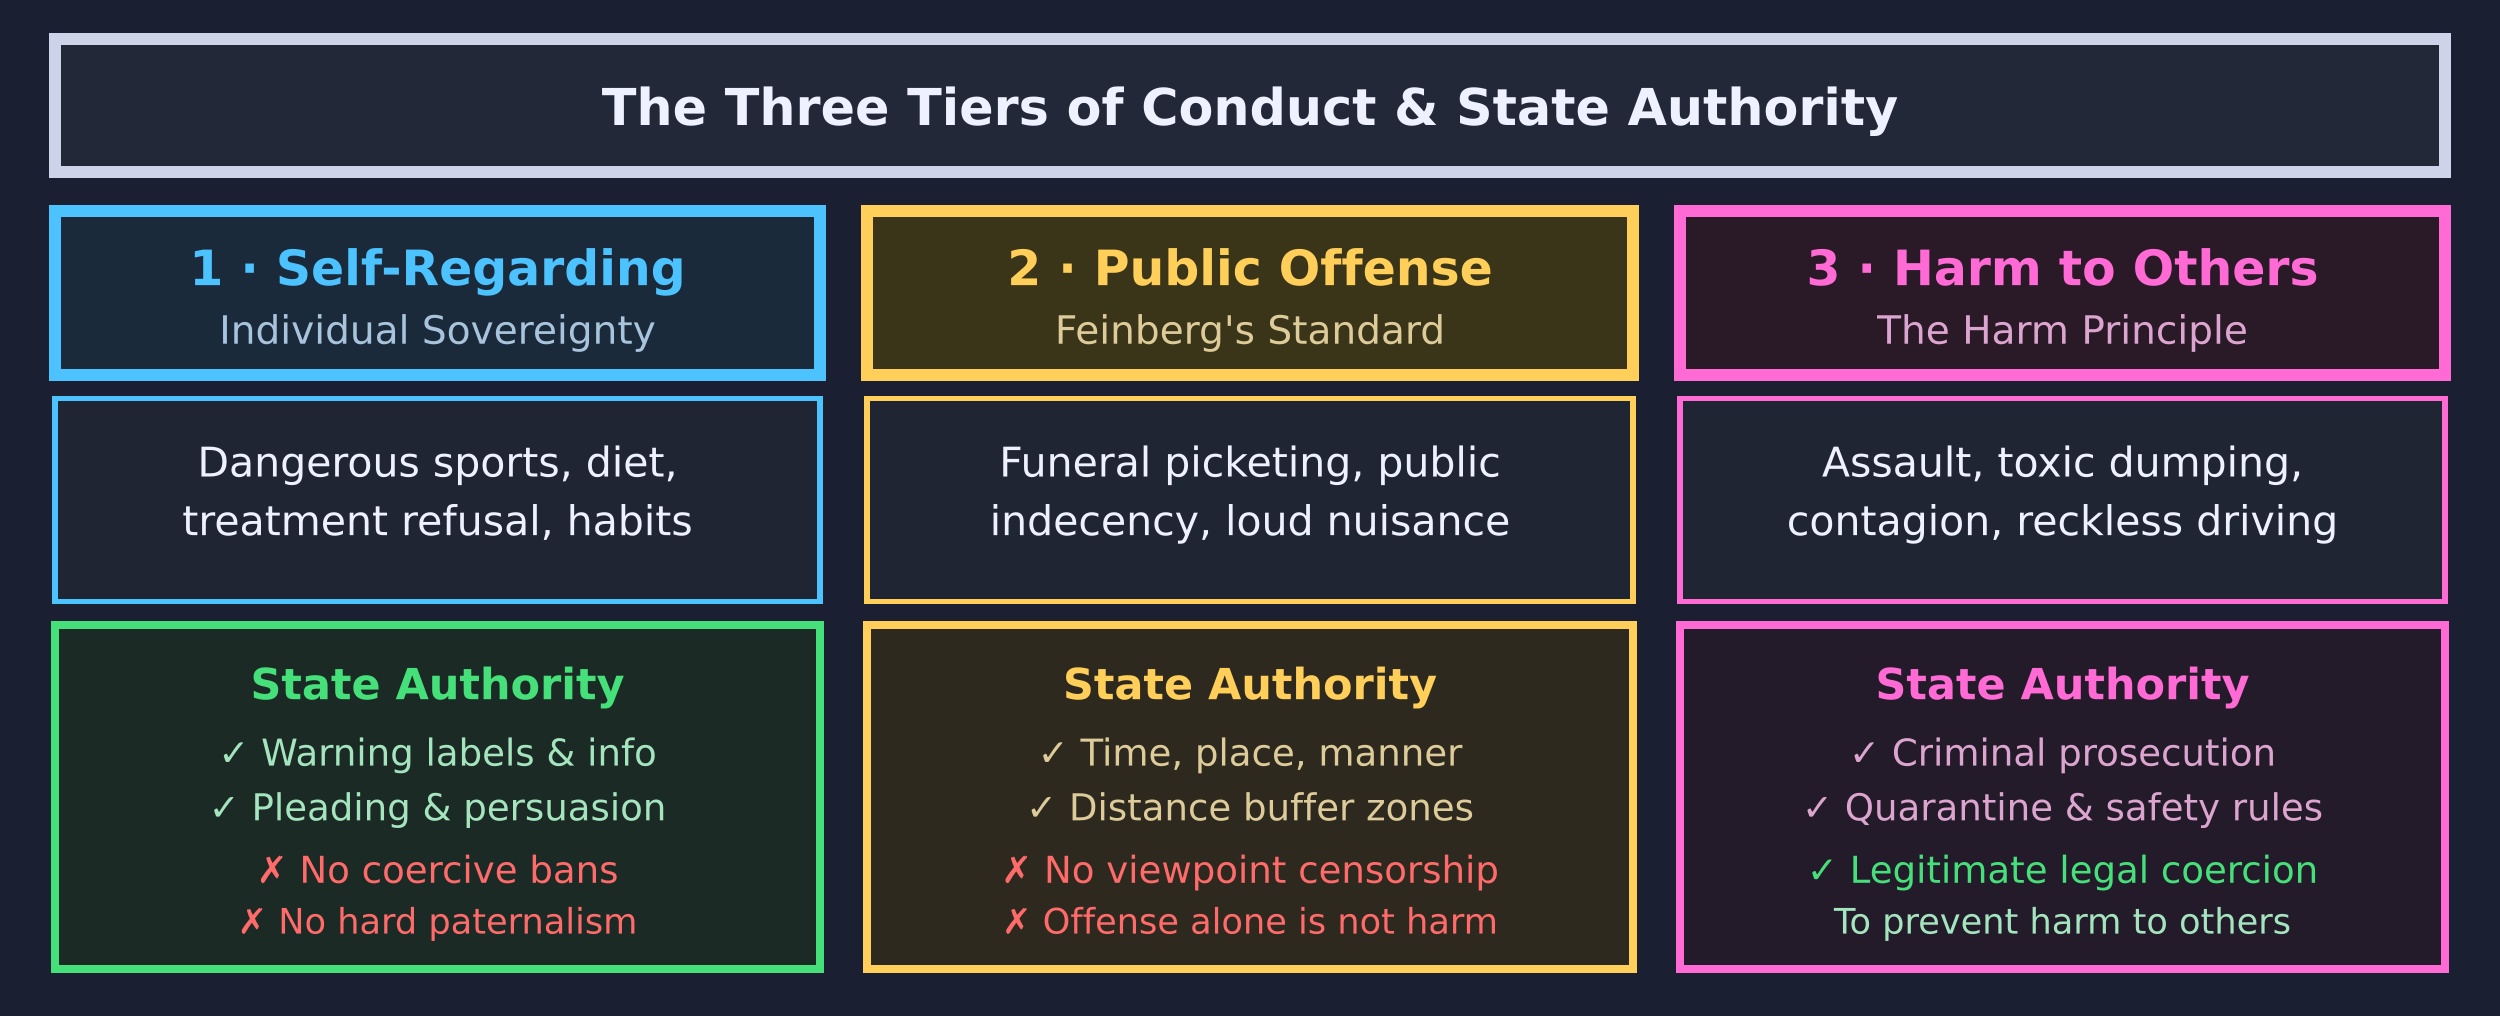
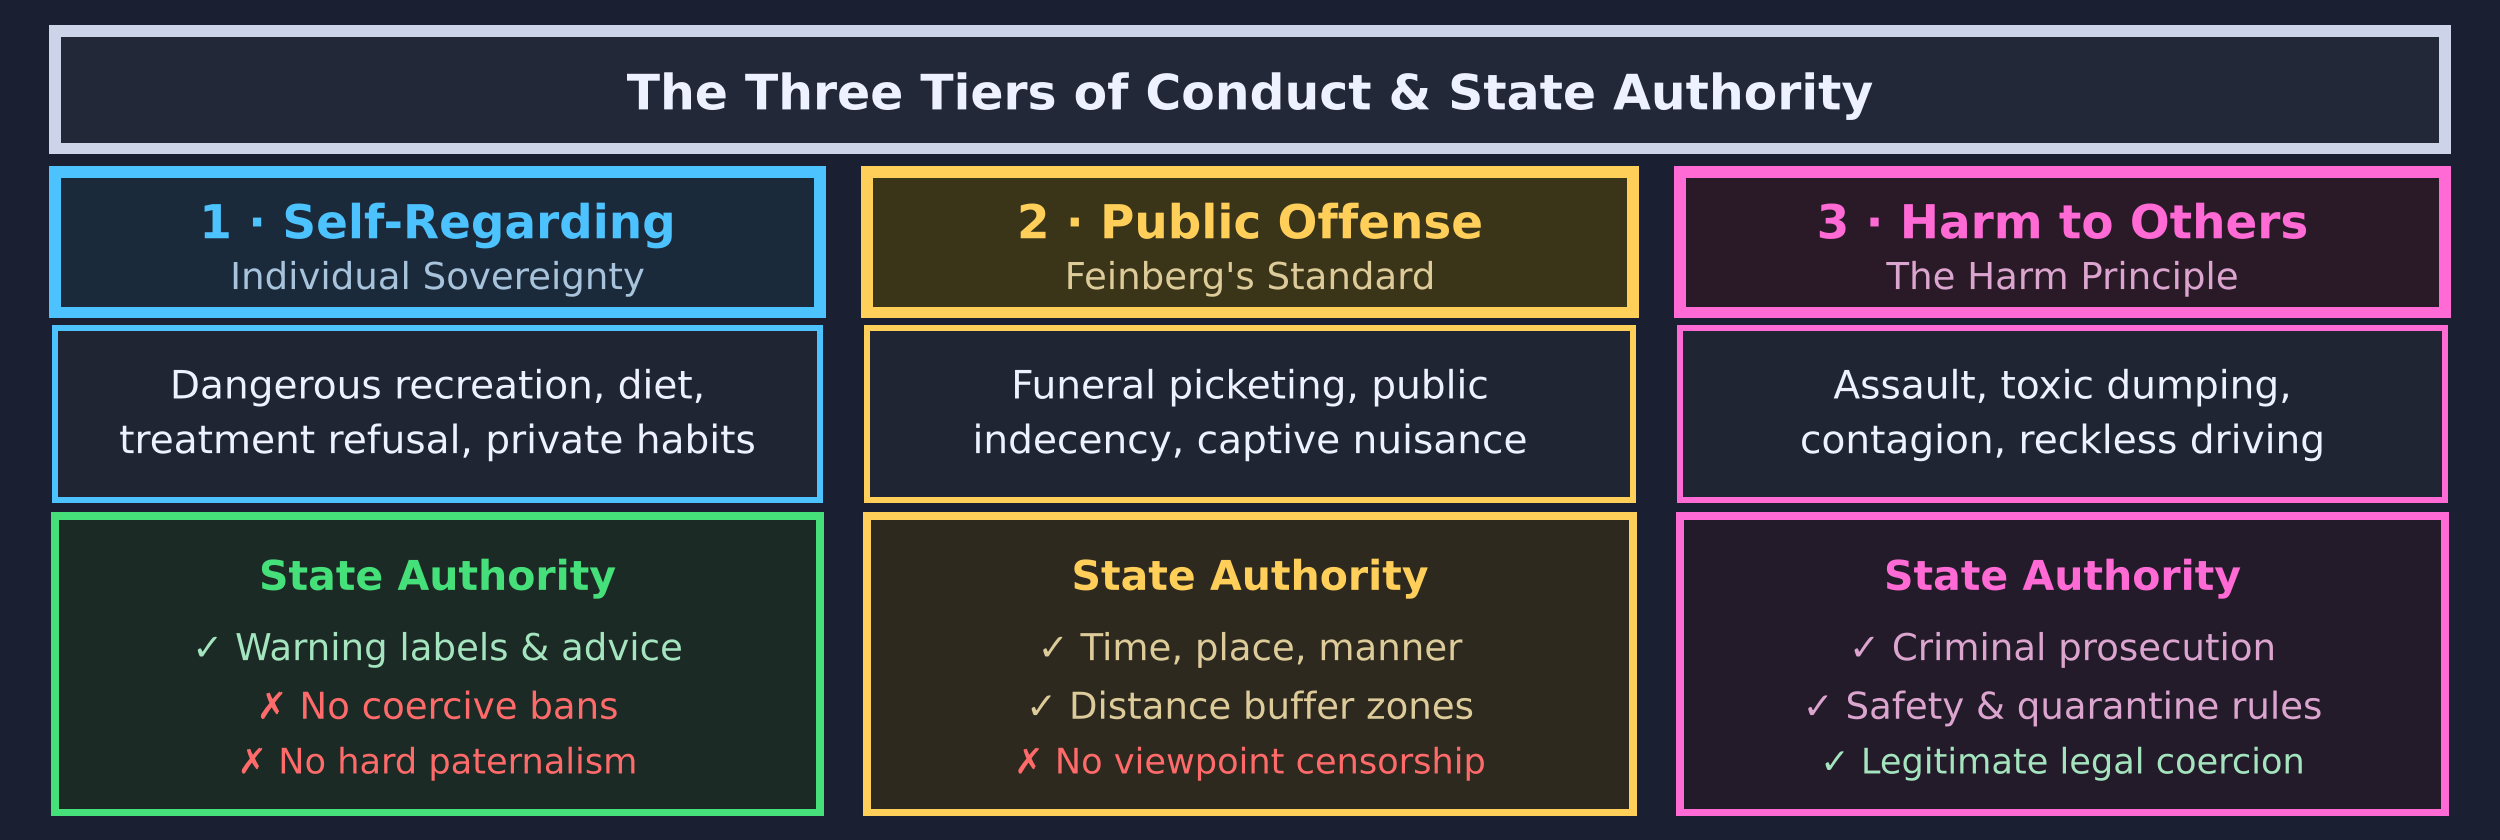
- <svg xmlns="http://www.w3.org/2000/svg" viewBox="0 0 640 260" shape-rendering="crispEdges" role="img" aria-label="Diagram showing the three tiers of conduct and state authority in liberal philosophy. Tier 1: Self-Regarding conduct (diet, risky recreation, refusal of treatment) where only advice, labels, and education are permitted, and coercive bans are forbidden. Tier 2: Public Offense (funeral picketing, captive-audience nuisance) where time, place, and manner regulations are permitted, but viewpoint bans are forbidden. Tier 3: Direct Harm to Others (assault, toxic pollution, infectious disease transmission) where coercive state laws, quarantine, and criminal sanctions are fully justified.">
-   <rect width="640" height="260" fill="#1a1f31" />
+ <svg xmlns="http://www.w3.org/2000/svg" viewBox="0 0 640 215" shape-rendering="crispEdges" role="img" aria-label="Diagram showing the three tiers of conduct and state authority in liberal philosophy. Tier 1: Self-Regarding conduct where only advice, labels, and education are permitted. Tier 2: Public Offense where time, place, and manner regulations are permitted. Tier 3: Direct Harm to Others where coercive state laws and quarantine are justified.">
+   <rect width="640" height="215" fill="#1a1f31" />
  <g font-family="Verdana, DejaVu Sans, sans-serif" text-anchor="middle">
-     <rect x="14" y="10" width="612" height="34" fill="#232838" stroke="#cdd3e8" stroke-width="3" />
-     <text x="320" y="32" fill="#eef1ff" font-size="13" font-weight="bold">The Three Tiers of Conduct &amp; State Authority</text>
-     <rect x="14" y="54" width="196" height="42" fill="#1b2a3a" stroke="#4cc2ff" stroke-width="3" />
-     <text x="112" y="73" fill="#4cc2ff" font-size="12.5" font-weight="bold">1 · Self-Regarding</text>
-     <text x="112" y="88" fill="#a8c4dd" font-size="10">Individual Sovereignty</text>
-     <rect x="14" y="102" width="196" height="52" fill="#202534" stroke="#4cc2ff" stroke-width="1.5" />
-     <text x="112" y="122" fill="#eef1ff" font-size="10.5">Dangerous sports, diet,</text>
-     <text x="112" y="137" fill="#eef1ff" font-size="10.5">treatment refusal, habits</text>
-     <rect x="14" y="160" width="196" height="88" fill="#1b2a24" stroke="#46e07a" stroke-width="2" />
-     <text x="112" y="179" fill="#46e07a" font-size="11" font-weight="bold">State Authority</text>
-     <text x="112" y="196" fill="#a4e4be" font-size="9.5">✓ Warning labels &amp; info</text>
-     <text x="112" y="210" fill="#a4e4be" font-size="9.5">✓ Pleading &amp; persuasion</text>
-     <text x="112" y="226" fill="#ff6a6a" font-size="9.5">✗ No coercive bans</text>
-     <text x="112" y="239" fill="#ff6a6a" font-size="9">✗ No hard paternalism</text>
-     <rect x="222" y="54" width="196" height="42" fill="#3a3418" stroke="#ffcf5a" stroke-width="3" />
-     <text x="320" y="73" fill="#ffcf5a" font-size="12.5" font-weight="bold">2 · Public Offense</text>
-     <text x="320" y="88" fill="#ddcb9a" font-size="10">Feinberg's Standard</text>
-     <rect x="222" y="102" width="196" height="52" fill="#202534" stroke="#ffcf5a" stroke-width="1.5" />
-     <text x="320" y="122" fill="#eef1ff" font-size="10.5">Funeral picketing, public</text>
-     <text x="320" y="137" fill="#eef1ff" font-size="10.5">indecency, loud nuisance</text>
-     <rect x="222" y="160" width="196" height="88" fill="#2d291e" stroke="#ffcf5a" stroke-width="2" />
-     <text x="320" y="179" fill="#ffcf5a" font-size="11" font-weight="bold">State Authority</text>
-     <text x="320" y="196" fill="#ddcb9a" font-size="9.5">✓ Time, place, manner</text>
-     <text x="320" y="210" fill="#ddcb9a" font-size="9.5">✓ Distance buffer zones</text>
-     <text x="320" y="226" fill="#ff6a6a" font-size="9.5">✗ No viewpoint censorship</text>
-     <text x="320" y="239" fill="#ff6a6a" font-size="9">✗ Offense alone is not harm</text>
-     <rect x="430" y="54" width="196" height="42" fill="#2a1a28" stroke="#ff6ad5" stroke-width="3" />
-     <text x="528" y="73" fill="#ff6ad5" font-size="12.5" font-weight="bold">3 · Harm to Others</text>
-     <text x="528" y="88" fill="#dca5cf" font-size="10">The Harm Principle</text>
-     <rect x="430" y="102" width="196" height="52" fill="#202534" stroke="#ff6ad5" stroke-width="1.5" />
-     <text x="528" y="122" fill="#eef1ff" font-size="10.5">Assault, toxic dumping,</text>
-     <text x="528" y="137" fill="#eef1ff" font-size="10.5">contagion, reckless driving</text>
-     <rect x="430" y="160" width="196" height="88" fill="#241b2a" stroke="#ff6ad5" stroke-width="2" />
-     <text x="528" y="179" fill="#ff6ad5" font-size="11" font-weight="bold">State Authority</text>
-     <text x="528" y="196" fill="#dca5cf" font-size="9.5">✓ Criminal prosecution</text>
-     <text x="528" y="210" fill="#dca5cf" font-size="9.5">✓ Quarantine &amp; safety rules</text>
-     <text x="528" y="226" fill="#46e07a" font-size="9.5">✓ Legitimate legal coercion</text>
-     <text x="528" y="239" fill="#a4e4be" font-size="9">To prevent harm to others</text>
+     <rect x="14" y="8" width="612" height="30" fill="#232838" stroke="#cdd3e8" stroke-width="3" />
+     <text x="320" y="28" fill="#eef1ff" font-size="12.5" font-weight="bold">The Three Tiers of Conduct &amp; State Authority</text>
+     <rect x="14" y="44" width="196" height="36" fill="#1b2a3a" stroke="#4cc2ff" stroke-width="3" />
+     <text x="112" y="61" fill="#4cc2ff" font-size="12" font-weight="bold">1 · Self-Regarding</text>
+     <text x="112" y="74" fill="#a8c4dd" font-size="9.5">Individual Sovereignty</text>
+     <rect x="14" y="84" width="196" height="44" fill="#202534" stroke="#4cc2ff" stroke-width="1.5" />
+     <text x="112" y="102" fill="#eef1ff" font-size="10">Dangerous recreation, diet,</text>
+     <text x="112" y="116" fill="#eef1ff" font-size="10">treatment refusal, private habits</text>
+     <rect x="14" y="132" width="196" height="76" fill="#1b2a24" stroke="#46e07a" stroke-width="2" />
+     <text x="112" y="151" fill="#46e07a" font-size="10.5" font-weight="bold">State Authority</text>
+     <text x="112" y="169" fill="#a4e4be" font-size="9.5">✓ Warning labels &amp; advice</text>
+     <text x="112" y="184" fill="#ff6a6a" font-size="9.5">✗ No coercive bans</text>
+     <text x="112" y="198" fill="#ff6a6a" font-size="9">✗ No hard paternalism</text>
+     <rect x="222" y="44" width="196" height="36" fill="#3a3418" stroke="#ffcf5a" stroke-width="3" />
+     <text x="320" y="61" fill="#ffcf5a" font-size="12" font-weight="bold">2 · Public Offense</text>
+     <text x="320" y="74" fill="#ddcb9a" font-size="9.5">Feinberg's Standard</text>
+     <rect x="222" y="84" width="196" height="44" fill="#202534" stroke="#ffcf5a" stroke-width="1.5" />
+     <text x="320" y="102" fill="#eef1ff" font-size="10">Funeral picketing, public</text>
+     <text x="320" y="116" fill="#eef1ff" font-size="10">indecency, captive nuisance</text>
+     <rect x="222" y="132" width="196" height="76" fill="#2d291e" stroke="#ffcf5a" stroke-width="2" />
+     <text x="320" y="151" fill="#ffcf5a" font-size="10.5" font-weight="bold">State Authority</text>
+     <text x="320" y="169" fill="#ddcb9a" font-size="9.5">✓ Time, place, manner</text>
+     <text x="320" y="184" fill="#ddcb9a" font-size="9.5">✓ Distance buffer zones</text>
+     <text x="320" y="198" fill="#ff6a6a" font-size="9">✗ No viewpoint censorship</text>
+     <rect x="430" y="44" width="196" height="36" fill="#2a1a28" stroke="#ff6ad5" stroke-width="3" />
+     <text x="528" y="61" fill="#ff6ad5" font-size="12" font-weight="bold">3 · Harm to Others</text>
+     <text x="528" y="74" fill="#dca5cf" font-size="9.5">The Harm Principle</text>
+     <rect x="430" y="84" width="196" height="44" fill="#202534" stroke="#ff6ad5" stroke-width="1.5" />
+     <text x="528" y="102" fill="#eef1ff" font-size="10">Assault, toxic dumping,</text>
+     <text x="528" y="116" fill="#eef1ff" font-size="10">contagion, reckless driving</text>
+     <rect x="430" y="132" width="196" height="76" fill="#241b2a" stroke="#ff6ad5" stroke-width="2" />
+     <text x="528" y="151" fill="#ff6ad5" font-size="10.5" font-weight="bold">State Authority</text>
+     <text x="528" y="169" fill="#dca5cf" font-size="9.5">✓ Criminal prosecution</text>
+     <text x="528" y="184" fill="#dca5cf" font-size="9.5">✓ Safety &amp; quarantine rules</text>
+     <text x="528" y="198" fill="#a4e4be" font-size="9">✓ Legitimate legal coercion</text>
  </g>
</svg>
